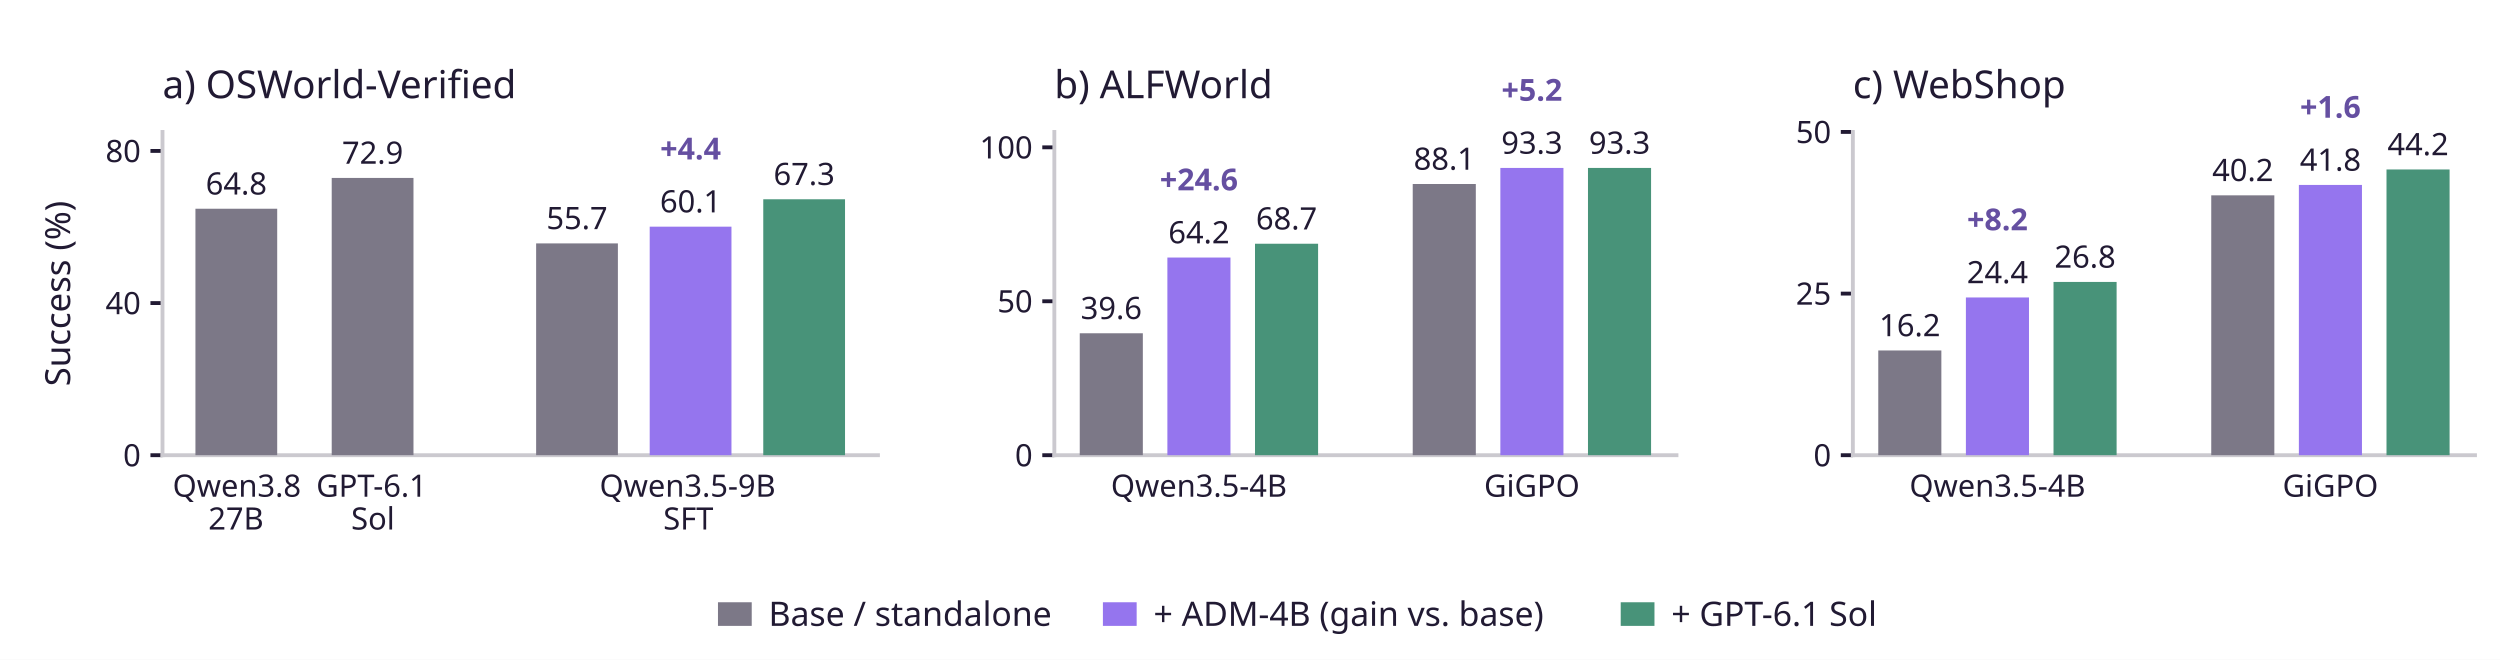
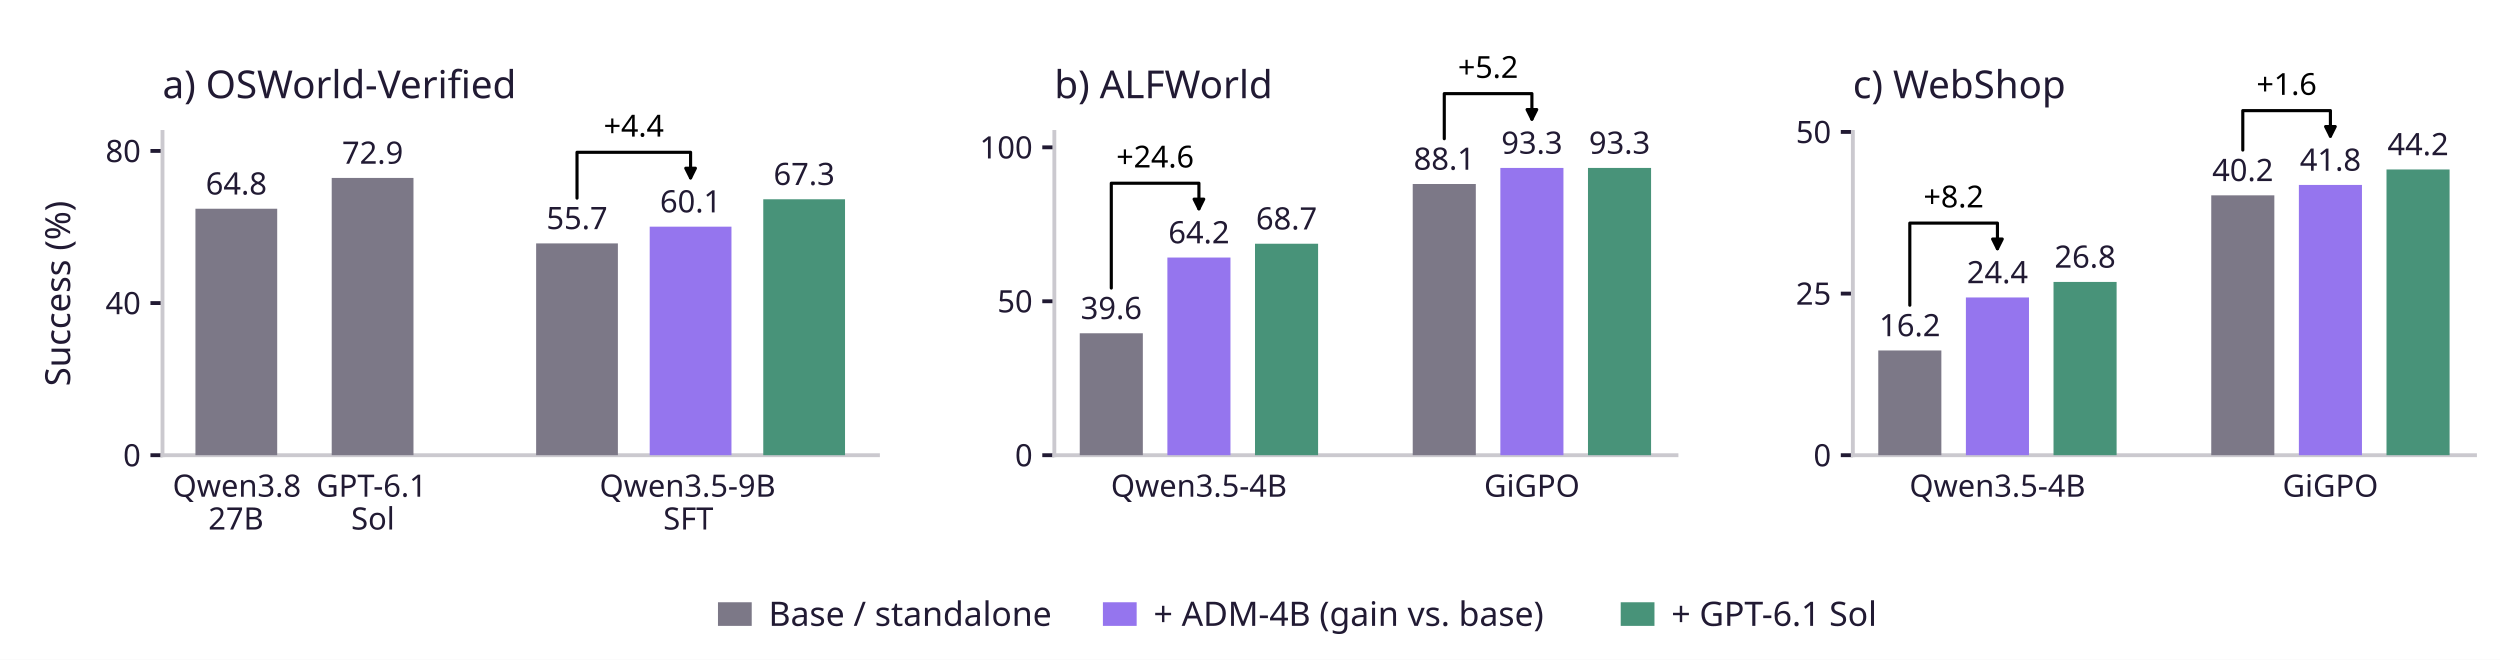
<svg xmlns="http://www.w3.org/2000/svg" xmlns:xlink="http://www.w3.org/1999/xlink" width="518.4pt" height="136.8pt" viewBox="0 0 518.4 136.8" version="1.1">
  <defs>
    <style type="text/css">*{stroke-linejoin: round; stroke-linecap: butt}</style>
  </defs>
  <g id="figure_1">
    <g id="patch_1">
      <path d="M 0 136.8 L 518.4 136.8 L 518.4 0 L 0 0 z " style="fill: #ffffff" />
    </g>
    <g id="axes_1">
      <g id="patch_2">
        <path d="M 33.696 94.392 L 182.054 94.392 L 182.054 27.36 L 33.696 27.36 z " style="fill: #ffffff" />
      </g>
      <g id="matplotlib.axis_1">
        <g id="xtick_1">
          <g id="line2d_1" />
          <g id="text_1">
            <text style="fill: #211a33; font: 6.4px 'Albert Sans'" transform="translate(35.79281 103)">Qwen3.8</text>
            <text style="fill: #211a33; font: 6.4px 'Albert Sans'" transform="translate(43.18881 109.8096)">27B</text>
          </g>
        </g>
        <g id="xtick_2">
          <g id="line2d_2" />
          <g id="text_2">
            <text style="fill: #211a33; font: 6.4px 'Albert Sans'" transform="translate(65.57205 103)">GPT-6.1</text>
            <text style="fill: #211a33; font: 6.4px 'Albert Sans'" transform="translate(72.80705 109.8096)">Sol</text>
          </g>
        </g>
        <g id="xtick_3">
          <g id="line2d_3" />
          <g id="text_3">
            <text style="fill: #211a33; font: 6.4px 'Albert Sans'" transform="translate(124.3181 103)">Qwen3.5-9B</text>
            <text style="fill: #211a33; font: 6.4px 'Albert Sans'" transform="translate(137.5311 109.8096)">SFT</text>
          </g>
        </g>
      </g>
      <g id="matplotlib.axis_2">
        <g id="ytick_1">
          <g id="line2d_4">
            <defs>
-               <path id="mbb9f290731" d="M 0 0 L -2.5 0 " style="stroke: #211a33; stroke-width: 0.8" />
+               <path id="m399e22c9ea" d="M 0 0 L -2.5 0 " style="stroke: #211a33; stroke-width: 0.8" />
            </defs>
            <g>
-               <use xlink:href="#mbb9f290731" x="33.696" y="94.392" style="fill: #211a33; stroke: #211a33; stroke-width: 0.8" />
+               <use xlink:href="#m399e22c9ea" x="33.696" y="94.392" style="fill: #211a33; stroke: #211a33; stroke-width: 0.8" />
            </g>
          </g>
          <g id="text_4">
            <text style="fill: #211a33; font: 6.4px 'Albert Sans'; text-anchor: end" x="29.196" y="96.696" transform="rotate(-0 29.196 96.696)">0</text>
          </g>
        </g>
        <g id="ytick_2">
          <g id="line2d_5">
            <g>
-               <use xlink:href="#mbb9f290731" x="33.696" y="62.848" style="fill: #211a33; stroke: #211a33; stroke-width: 0.8" />
+               <use xlink:href="#m399e22c9ea" x="33.696" y="62.848" style="fill: #211a33; stroke: #211a33; stroke-width: 0.8" />
            </g>
          </g>
          <g id="text_5">
            <text style="fill: #211a33; font: 6.4px 'Albert Sans'; text-anchor: end" x="29.196" y="65.152" transform="rotate(-0 29.196 65.15153)">40</text>
          </g>
        </g>
        <g id="ytick_3">
          <g id="line2d_6">
            <g>
-               <use xlink:href="#mbb9f290731" x="33.696" y="31.303" style="fill: #211a33; stroke: #211a33; stroke-width: 0.8" />
+               <use xlink:href="#m399e22c9ea" x="33.696" y="31.303" style="fill: #211a33; stroke: #211a33; stroke-width: 0.8" />
            </g>
          </g>
          <g id="text_6">
            <text style="fill: #211a33; font: 6.4px 'Albert Sans'; text-anchor: end" x="29.196" y="33.607" transform="rotate(-0 29.196 33.60706)">80</text>
          </g>
        </g>
        <g id="text_7">
          <text style="fill: #211a33; font: 7.2px 'Albert Sans'; text-anchor: middle" x="14.538" y="60.876" transform="rotate(-90 14.538 60.876)">Success (%)</text>
        </g>
      </g>
      <g id="patch_3">
        <path d="M 33.696 94.392 L 33.696 27.36 " style="fill: none; stroke: #cbc9cf; stroke-width: 0.8; stroke-linejoin: miter; stroke-linecap: square" />
      </g>
      <g id="patch_4">
        <path d="M 33.696 94.392 L 182.054 94.392 " style="fill: none; stroke: #cbc9cf; stroke-width: 0.8; stroke-linejoin: miter; stroke-linecap: square" />
      </g>
      <g id="patch_5">
-         <path d="M 40.525 94.392 L 57.48 94.392 L 57.48 43.29 L 40.525 43.29 z " clip-path="url(#p0d7c31a6cf)" style="fill: #7c7887" />
+         <path d="M 40.525 94.392 L 57.48 94.392 L 57.48 43.29 L 40.525 43.29 z " clip-path="url(#p43edc2f7fa)" style="fill: #7c7887" />
      </g>
      <g id="text_8">
        <text style="fill: #211a33; font: 6.4px 'Albert Sans'; text-anchor: middle" x="49.003" y="40.334" transform="rotate(-0 49.00281 40.33416)">64.8</text>
      </g>
      <g id="patch_6">
-         <path d="M 68.784 94.392 L 85.739 94.392 L 85.739 36.902 L 68.784 36.902 z " clip-path="url(#p0d7c31a6cf)" style="fill: #7c7887" />
+         <path d="M 68.784 94.392 L 85.739 94.392 L 85.739 36.902 L 68.784 36.902 z " clip-path="url(#p43edc2f7fa)" style="fill: #7c7887" />
      </g>
      <g id="text_9">
        <text style="fill: #211a33; font: 6.4px 'Albert Sans'; text-anchor: middle" x="77.262" y="33.946" transform="rotate(-0 77.26155 33.9464)">72.9</text>
      </g>
      <g id="patch_7">
-         <path d="M 111.172 94.392 L 128.127 94.392 L 128.127 50.466 L 111.172 50.466 z " clip-path="url(#p0d7c31a6cf)" style="fill: #7c7887" />
+         <path d="M 111.172 94.392 L 128.127 94.392 L 128.127 50.466 L 111.172 50.466 z " clip-path="url(#p43edc2f7fa)" style="fill: #7c7887" />
      </g>
      <g id="text_10">
        <text style="fill: #211a33; font: 6.4px 'Albert Sans'; text-anchor: middle" x="119.65" y="47.511" transform="rotate(-0 119.6496 47.51053)">55.7</text>
      </g>
      <g id="patch_8">
-         <path d="M 134.721 94.392 L 151.676 94.392 L 151.676 46.996 L 134.721 46.996 z " clip-path="url(#p0d7c31a6cf)" style="fill: #9575ee" />
+         <path d="M 134.721 94.392 L 151.676 94.392 L 151.676 46.996 L 134.721 46.996 z " clip-path="url(#p43edc2f7fa)" style="fill: #9575ee" />
      </g>
      <g id="text_11">
        <text style="fill: #211a33; font: 6.4px 'Albert Sans'; text-anchor: middle" x="143.199" y="44.041" transform="rotate(-0 143.1986 44.04063)">60.1</text>
      </g>
      <g id="patch_9">
-         <path d="M 158.27 94.392 L 175.225 94.392 L 175.225 41.318 L 158.27 41.318 z " clip-path="url(#p0d7c31a6cf)" style="fill: #489379" />
+         <path d="M 158.27 94.392 L 175.225 94.392 L 175.225 41.318 L 158.27 41.318 z " clip-path="url(#p43edc2f7fa)" style="fill: #489379" />
      </g>
      <g id="text_12">
        <text style="fill: #211a33; font: 6.4px 'Albert Sans'; text-anchor: middle" x="166.748" y="38.363" transform="rotate(-0 166.7475 38.36263)">67.3</text>
      </g>
      <g id="text_13">
        <text style="fill: #211a33; font: 8px 'Albert Sans'; text-anchor: start" x="33.696" y="20.36" transform="rotate(-0 33.696 20.36)">a) OSWorld-Verified</text>
      </g>
+       <g id="patch_10">
+         <path d="M 119.65 41.082 L 119.65 31.579 L 143.199 31.579 L 143.199 36.885 " style="fill: none; stroke: #000000; stroke-width: 0.65; stroke-linecap: round" />
+         <path d="M 144.199 34.885 L 143.199 36.885 L 142.199 34.885 z " style="stroke: #000000; stroke-width: 0.65; stroke-linecap: round" />
+       </g>
      <g id="text_14">
-         <text style="fill: #654fa1; font: 700 6.3px 'Albert Sans'; text-anchor: middle" x="143.199" y="33.061" transform="rotate(-0 143.1986 33.06063)">+4.4</text>
+         <text style="font: 6.3px 'Albert Sans'; text-anchor: middle" x="131.424" y="28.319" transform="rotate(-0 131.4241 28.31907)">+4.4</text>
      </g>
    </g>
    <g id="axes_2">
-       <g id="patch_10">
+       <g id="patch_11">
        <path d="M 218.628 94.392 L 347.635 94.392 L 347.635 27.36 L 218.628 27.36 z " style="fill: #ffffff" />
      </g>
      <g id="matplotlib.axis_3">
        <g id="xtick_4">
          <g id="line2d_7" />
          <g id="text_15">
            <text style="fill: #211a33; font: 6.4px 'Albert Sans'; text-anchor: middle" x="248.608" y="103" transform="rotate(-0 248.6085 103)">Qwen3.5-4B</text>
          </g>
        </g>
        <g id="xtick_5">
          <g id="line2d_8" />
          <g id="text_16">
            <text style="fill: #211a33; font: 6.4px 'Albert Sans'; text-anchor: middle" x="317.655" y="103" transform="rotate(-0 317.6546 103)">GiGPO</text>
          </g>
        </g>
      </g>
      <g id="matplotlib.axis_4">
        <g id="ytick_4">
          <g id="line2d_9">
            <g>
-               <use xlink:href="#mbb9f290731" x="218.628" y="94.392" style="fill: #211a33; stroke: #211a33; stroke-width: 0.8" />
+               <use xlink:href="#m399e22c9ea" x="218.628" y="94.392" style="fill: #211a33; stroke: #211a33; stroke-width: 0.8" />
            </g>
          </g>
          <g id="text_17">
            <text style="fill: #211a33; font: 6.4px 'Albert Sans'; text-anchor: end" x="214.128" y="96.696" transform="rotate(-0 214.1279 96.696)">0</text>
          </g>
        </g>
        <g id="ytick_5">
          <g id="line2d_10">
            <g>
-               <use xlink:href="#mbb9f290731" x="218.628" y="62.472" style="fill: #211a33; stroke: #211a33; stroke-width: 0.8" />
+               <use xlink:href="#m399e22c9ea" x="218.628" y="62.472" style="fill: #211a33; stroke: #211a33; stroke-width: 0.8" />
            </g>
          </g>
          <g id="text_18">
            <text style="fill: #211a33; font: 6.4px 'Albert Sans'; text-anchor: end" x="214.128" y="64.776" transform="rotate(-0 214.1279 64.776)">50</text>
          </g>
        </g>
        <g id="ytick_6">
          <g id="line2d_11">
            <g>
-               <use xlink:href="#mbb9f290731" x="218.628" y="30.552" style="fill: #211a33; stroke: #211a33; stroke-width: 0.8" />
+               <use xlink:href="#m399e22c9ea" x="218.628" y="30.552" style="fill: #211a33; stroke: #211a33; stroke-width: 0.8" />
            </g>
          </g>
          <g id="text_19">
            <text style="fill: #211a33; font: 6.4px 'Albert Sans'; text-anchor: end" x="214.128" y="32.856" transform="rotate(-0 214.1279 32.856)">100</text>
          </g>
        </g>
      </g>
-       <g id="patch_11">
+       <g id="patch_12">
        <path d="M 218.628 94.392 L 218.628 27.36 " style="fill: none; stroke: #cbc9cf; stroke-width: 0.8; stroke-linejoin: miter; stroke-linecap: square" />
      </g>
-       <g id="patch_12">
+       <g id="patch_13">
        <path d="M 218.628 94.392 L 347.635 94.392 " style="fill: none; stroke: #cbc9cf; stroke-width: 0.8; stroke-linejoin: miter; stroke-linecap: square" />
      </g>
-       <g id="patch_13">
-         <path d="M 223.897 94.392 L 236.98 94.392 L 236.98 69.111 L 223.897 69.111 z " clip-path="url(#p7c0ff608c7)" style="fill: #7c7887" />
+       <g id="patch_14">
+         <path d="M 223.897 94.392 L 236.98 94.392 L 236.98 69.111 L 223.897 69.111 z " clip-path="url(#pb188bb603e)" style="fill: #7c7887" />
      </g>
      <g id="text_20">
        <text style="fill: #211a33; font: 6.4px 'Albert Sans'; text-anchor: middle" x="230.438" y="66.156" transform="rotate(-0 230.4384 66.15556)">39.6</text>
      </g>
-       <g id="patch_14">
-         <path d="M 242.067 94.392 L 255.15 94.392 L 255.15 53.407 L 242.067 53.407 z " clip-path="url(#p7c0ff608c7)" style="fill: #9575ee" />
+       <g id="patch_15">
+         <path d="M 242.067 94.392 L 255.15 94.392 L 255.15 53.407 L 242.067 53.407 z " clip-path="url(#pb188bb603e)" style="fill: #9575ee" />
      </g>
      <g id="text_21">
        <text style="fill: #211a33; font: 6.4px 'Albert Sans'; text-anchor: middle" x="248.608" y="50.451" transform="rotate(-0 248.6085 50.45092)">64.2</text>
      </g>
-       <g id="patch_15">
-         <path d="M 260.237 94.392 L 273.32 94.392 L 273.32 50.534 L 260.237 50.534 z " clip-path="url(#p7c0ff608c7)" style="fill: #489379" />
+       <g id="patch_16">
+         <path d="M 260.237 94.392 L 273.32 94.392 L 273.32 50.534 L 260.237 50.534 z " clip-path="url(#pb188bb603e)" style="fill: #489379" />
      </g>
      <g id="text_22">
        <text style="fill: #211a33; font: 6.4px 'Albert Sans'; text-anchor: middle" x="266.779" y="47.578" transform="rotate(-0 266.7785 47.57812)">68.7</text>
      </g>
-       <g id="patch_16">
-         <path d="M 292.943 94.392 L 306.026 94.392 L 306.026 38.149 L 292.943 38.149 z " clip-path="url(#p7c0ff608c7)" style="fill: #7c7887" />
+       <g id="patch_17">
+         <path d="M 292.943 94.392 L 306.026 94.392 L 306.026 38.149 L 292.943 38.149 z " clip-path="url(#pb188bb603e)" style="fill: #7c7887" />
      </g>
      <g id="text_23">
        <text style="fill: #211a33; font: 6.4px 'Albert Sans'; text-anchor: middle" x="299.485" y="35.193" transform="rotate(-0 299.4846 35.19316)">88.1</text>
      </g>
-       <g id="patch_17">
-         <path d="M 311.113 94.392 L 324.196 94.392 L 324.196 34.829 L 311.113 34.829 z " clip-path="url(#p7c0ff608c7)" style="fill: #9575ee" />
+       <g id="patch_18">
+         <path d="M 311.113 94.392 L 324.196 94.392 L 324.196 34.829 L 311.113 34.829 z " clip-path="url(#pb188bb603e)" style="fill: #9575ee" />
      </g>
      <g id="text_24">
        <text style="fill: #211a33; font: 6.4px 'Albert Sans'; text-anchor: middle" x="317.655" y="31.873" transform="rotate(-0 317.6546 31.87348)">93.3</text>
      </g>
-       <g id="patch_18">
-         <path d="M 329.283 94.392 L 342.366 94.392 L 342.366 34.829 L 329.283 34.829 z " clip-path="url(#p7c0ff608c7)" style="fill: #489379" />
+       <g id="patch_19">
+         <path d="M 329.283 94.392 L 342.366 94.392 L 342.366 34.829 L 329.283 34.829 z " clip-path="url(#pb188bb603e)" style="fill: #489379" />
      </g>
      <g id="text_25">
        <text style="fill: #211a33; font: 6.4px 'Albert Sans'; text-anchor: middle" x="335.825" y="31.873" transform="rotate(-0 335.8247 31.87348)">93.3</text>
      </g>
      <g id="text_26">
        <text style="fill: #211a33; font: 8px 'Albert Sans'; text-anchor: start" x="218.628" y="20.36" transform="rotate(-0 218.6279 20.36)">b) ALFWorld</text>
      </g>
+       <g id="patch_20">
+         <path d="M 230.438 59.727 L 230.438 37.989 L 248.608 37.989 L 248.608 43.296 " style="fill: none; stroke: #000000; stroke-width: 0.65; stroke-linecap: round" />
+         <path d="M 249.608 41.296 L 248.608 43.296 L 247.608 41.296 z " style="stroke: #000000; stroke-width: 0.65; stroke-linecap: round" />
+       </g>
      <g id="text_27">
-         <text style="fill: #654fa1; font: 700 6.3px 'Albert Sans'; text-anchor: middle" x="248.608" y="39.471" transform="rotate(-0 248.6085 39.47092)">+24.6</text>
+         <text style="font: 6.3px 'Albert Sans'; text-anchor: middle" x="239.523" y="34.729" transform="rotate(-0 239.5235 34.72936)">+24.6</text>
+       </g>
+       <g id="patch_21">
+         <path d="M 299.485 28.764 L 299.485 19.412 L 317.655 19.412 L 317.655 24.718 " style="fill: none; stroke: #000000; stroke-width: 0.65; stroke-linecap: round" />
+         <path d="M 318.655 22.718 L 317.655 24.718 L 316.655 22.718 z " style="stroke: #000000; stroke-width: 0.65; stroke-linecap: round" />
      </g>
      <g id="text_28">
-         <text style="fill: #654fa1; font: 700 6.3px 'Albert Sans'; text-anchor: middle" x="317.655" y="20.893" transform="rotate(-0 317.6546 20.89348)">+5.2</text>
+         <text style="font: 6.3px 'Albert Sans'; text-anchor: middle" x="308.57" y="16.152" transform="rotate(-0 308.5696 16.15192)">+5.2</text>
      </g>
    </g>
    <g id="axes_3">
-       <g id="patch_19">
+       <g id="patch_22">
        <path d="M 384.209 94.392 L 513.216 94.392 L 513.216 27.36 L 384.209 27.36 z " style="fill: #ffffff" />
      </g>
      <g id="matplotlib.axis_5">
        <g id="xtick_6">
          <g id="line2d_12" />
          <g id="text_29">
            <text style="fill: #211a33; font: 6.4px 'Albert Sans'; text-anchor: middle" x="414.189" y="103" transform="rotate(-0 414.1893 103)">Qwen3.5-4B</text>
          </g>
        </g>
        <g id="xtick_7">
          <g id="line2d_13" />
          <g id="text_30">
            <text style="fill: #211a33; font: 6.4px 'Albert Sans'; text-anchor: middle" x="483.235" y="103" transform="rotate(-0 483.2354 103)">GiGPO</text>
          </g>
        </g>
      </g>
      <g id="matplotlib.axis_6">
        <g id="ytick_7">
          <g id="line2d_14">
            <g>
-               <use xlink:href="#mbb9f290731" x="384.209" y="94.392" style="fill: #211a33; stroke: #211a33; stroke-width: 0.8" />
+               <use xlink:href="#m399e22c9ea" x="384.209" y="94.392" style="fill: #211a33; stroke: #211a33; stroke-width: 0.8" />
            </g>
          </g>
          <g id="text_31">
            <text style="fill: #211a33; font: 6.4px 'Albert Sans'; text-anchor: end" x="379.709" y="96.696" transform="rotate(-0 379.7087 96.696)">0</text>
          </g>
        </g>
        <g id="ytick_8">
          <g id="line2d_15">
            <g>
-               <use xlink:href="#mbb9f290731" x="384.209" y="60.876" style="fill: #211a33; stroke: #211a33; stroke-width: 0.8" />
+               <use xlink:href="#m399e22c9ea" x="384.209" y="60.876" style="fill: #211a33; stroke: #211a33; stroke-width: 0.8" />
            </g>
          </g>
          <g id="text_32">
            <text style="fill: #211a33; font: 6.4px 'Albert Sans'; text-anchor: end" x="379.709" y="63.18" transform="rotate(-0 379.7087 63.18)">25</text>
          </g>
        </g>
        <g id="ytick_9">
          <g id="line2d_16">
            <g>
-               <use xlink:href="#mbb9f290731" x="384.209" y="27.36" style="fill: #211a33; stroke: #211a33; stroke-width: 0.8" />
+               <use xlink:href="#m399e22c9ea" x="384.209" y="27.36" style="fill: #211a33; stroke: #211a33; stroke-width: 0.8" />
            </g>
          </g>
          <g id="text_33">
            <text style="fill: #211a33; font: 6.4px 'Albert Sans'; text-anchor: end" x="379.709" y="29.664" transform="rotate(-0 379.7087 29.664)">50</text>
          </g>
        </g>
      </g>
-       <g id="patch_20">
+       <g id="patch_23">
        <path d="M 384.209 94.392 L 384.209 27.36 " style="fill: none; stroke: #cbc9cf; stroke-width: 0.8; stroke-linejoin: miter; stroke-linecap: square" />
      </g>
-       <g id="patch_21">
+       <g id="patch_24">
        <path d="M 384.209 94.392 L 513.216 94.392 " style="fill: none; stroke: #cbc9cf; stroke-width: 0.8; stroke-linejoin: miter; stroke-linecap: square" />
      </g>
-       <g id="patch_22">
-         <path d="M 389.478 94.392 L 402.56 94.392 L 402.56 72.674 L 389.478 72.674 z " clip-path="url(#p6b9c36423b)" style="fill: #7c7887" />
+       <g id="patch_25">
+         <path d="M 389.478 94.392 L 402.56 94.392 L 402.56 72.674 L 389.478 72.674 z " clip-path="url(#pdb71ec1aa4)" style="fill: #7c7887" />
      </g>
      <g id="text_34">
        <text style="fill: #211a33; font: 6.4px 'Albert Sans'; text-anchor: middle" x="396.019" y="69.718" transform="rotate(-0 396.0193 69.71783)">16.2</text>
      </g>
-       <g id="patch_23">
-         <path d="M 407.648 94.392 L 420.731 94.392 L 420.731 61.68 L 407.648 61.68 z " clip-path="url(#p6b9c36423b)" style="fill: #9575ee" />
+       <g id="patch_26">
+         <path d="M 407.648 94.392 L 420.731 94.392 L 420.731 61.68 L 407.648 61.68 z " clip-path="url(#pdb71ec1aa4)" style="fill: #9575ee" />
      </g>
      <g id="text_35">
        <text style="fill: #211a33; font: 6.4px 'Albert Sans'; text-anchor: middle" x="414.189" y="58.725" transform="rotate(-0 414.1893 58.72458)">24.4</text>
      </g>
-       <g id="patch_24">
-         <path d="M 425.818 94.392 L 438.901 94.392 L 438.901 58.463 L 425.818 58.463 z " clip-path="url(#p6b9c36423b)" style="fill: #489379" />
+       <g id="patch_27">
+         <path d="M 425.818 94.392 L 438.901 94.392 L 438.901 58.463 L 425.818 58.463 z " clip-path="url(#pdb71ec1aa4)" style="fill: #489379" />
      </g>
      <g id="text_36">
        <text style="fill: #211a33; font: 6.4px 'Albert Sans'; text-anchor: middle" x="432.359" y="55.507" transform="rotate(-0 432.3593 55.50705)">26.8</text>
      </g>
-       <g id="patch_25">
-         <path d="M 458.524 94.392 L 471.607 94.392 L 471.607 40.498 L 458.524 40.498 z " clip-path="url(#p6b9c36423b)" style="fill: #7c7887" />
+       <g id="patch_28">
+         <path d="M 458.524 94.392 L 471.607 94.392 L 471.607 40.498 L 458.524 40.498 z " clip-path="url(#pdb71ec1aa4)" style="fill: #7c7887" />
      </g>
      <g id="text_37">
        <text style="fill: #211a33; font: 6.4px 'Albert Sans'; text-anchor: middle" x="465.065" y="37.542" transform="rotate(-0 465.0654 37.54247)">40.2</text>
      </g>
-       <g id="patch_26">
-         <path d="M 476.694 94.392 L 489.777 94.392 L 489.777 38.353 L 476.694 38.353 z " clip-path="url(#p6b9c36423b)" style="fill: #9575ee" />
+       <g id="patch_29">
+         <path d="M 476.694 94.392 L 489.777 94.392 L 489.777 38.353 L 476.694 38.353 z " clip-path="url(#pdb71ec1aa4)" style="fill: #9575ee" />
      </g>
      <g id="text_38">
        <text style="fill: #211a33; font: 6.4px 'Albert Sans'; text-anchor: middle" x="483.235" y="35.397" transform="rotate(-0 483.2354 35.39745)">41.8</text>
      </g>
-       <g id="patch_27">
-         <path d="M 494.864 94.392 L 507.947 94.392 L 507.947 35.136 L 494.864 35.136 z " clip-path="url(#p6b9c36423b)" style="fill: #489379" />
+       <g id="patch_30">
+         <path d="M 494.864 94.392 L 507.947 94.392 L 507.947 35.136 L 494.864 35.136 z " clip-path="url(#pdb71ec1aa4)" style="fill: #489379" />
      </g>
      <g id="text_39">
        <text style="fill: #211a33; font: 6.4px 'Albert Sans'; text-anchor: middle" x="501.405" y="32.18" transform="rotate(-0 501.4055 32.17991)">44.2</text>
      </g>
      <g id="text_40">
        <text style="fill: #211a33; font: 8px 'Albert Sans'; text-anchor: start" x="384.209" y="20.36" transform="rotate(-0 384.2087 20.36)">c) WebShop</text>
      </g>
+       <g id="patch_31">
+         <path d="M 396.019 63.289 L 396.019 46.263 L 414.189 46.263 L 414.189 51.569 " style="fill: none; stroke: #000000; stroke-width: 0.65; stroke-linecap: round" />
+         <path d="M 415.189 49.569 L 414.189 51.569 L 413.189 49.569 z " style="stroke: #000000; stroke-width: 0.65; stroke-linecap: round" />
+       </g>
      <g id="text_41">
-         <text style="fill: #654fa1; font: 700 6.3px 'Albert Sans'; text-anchor: middle" x="414.189" y="47.745" transform="rotate(-0 414.1893 47.74458)">+8.2</text>
+         <text style="font: 6.3px 'Albert Sans'; text-anchor: middle" x="405.104" y="43.003" transform="rotate(-0 405.1043 43.00302)">+8.2</text>
+       </g>
+       <g id="patch_32">
+         <path d="M 465.065 31.114 L 465.065 22.936 L 483.235 22.936 L 483.235 28.242 " style="fill: none; stroke: #000000; stroke-width: 0.65; stroke-linecap: round" />
+         <path d="M 484.235 26.242 L 483.235 28.242 L 482.235 26.242 z " style="stroke: #000000; stroke-width: 0.65; stroke-linecap: round" />
      </g>
      <g id="text_42">
-         <text style="fill: #654fa1; font: 700 6.3px 'Albert Sans'; text-anchor: middle" x="483.235" y="24.417" transform="rotate(-0 483.2354 24.41745)">+1.6</text>
+         <text style="font: 6.3px 'Albert Sans'; text-anchor: middle" x="474.15" y="19.676" transform="rotate(-0 474.1504 19.67589)">+1.6</text>
      </g>
    </g>
    <g id="legend_1">
-       <g id="patch_28">
+       <g id="patch_33">
        <path d="M 148.878 129.784 L 155.878 129.784 L 155.878 124.884 L 148.878 124.884 z " style="fill: #7c7887" />
      </g>
      <g id="text_43">
        <text style="fill: #211a33; font: 7px 'Albert Sans'; text-anchor: start" x="159.378" y="129.784" transform="rotate(-0 159.3782 129.784)">Base / standalone</text>
      </g>
-       <g id="patch_29">
+       <g id="patch_34">
        <path d="M 228.699 129.784 L 235.699 129.784 L 235.699 124.884 L 228.699 124.884 z " style="fill: #9575ee" />
      </g>
      <g id="text_44">
        <text style="fill: #211a33; font: 7px 'Albert Sans'; text-anchor: start" x="239.199" y="129.784" transform="rotate(-0 239.1989 129.784)">+ ADM-4B (gain vs. base)</text>
      </g>
-       <g id="patch_30">
+       <g id="patch_35">
        <path d="M 336.071 129.784 L 343.071 129.784 L 343.071 124.884 L 336.071 124.884 z " style="fill: #489379" />
      </g>
      <g id="text_45">
        <text style="fill: #211a33; font: 7px 'Albert Sans'; text-anchor: start" x="346.571" y="129.784" transform="rotate(-0 346.5713 129.784)">+ GPT-6.1 Sol</text>
      </g>
    </g>
  </g>
  <defs>
-     <clipPath id="p0d7c31a6cf">
+     <clipPath id="p43edc2f7fa">
      <rect x="33.696" y="27.36" width="148.358" height="67.032" />
    </clipPath>
-     <clipPath id="p7c0ff608c7">
+     <clipPath id="pb188bb603e">
      <rect x="218.628" y="27.36" width="129.007" height="67.032" />
    </clipPath>
-     <clipPath id="p6b9c36423b">
+     <clipPath id="pdb71ec1aa4">
      <rect x="384.209" y="27.36" width="129.007" height="67.032" />
    </clipPath>
  </defs>
</svg>
